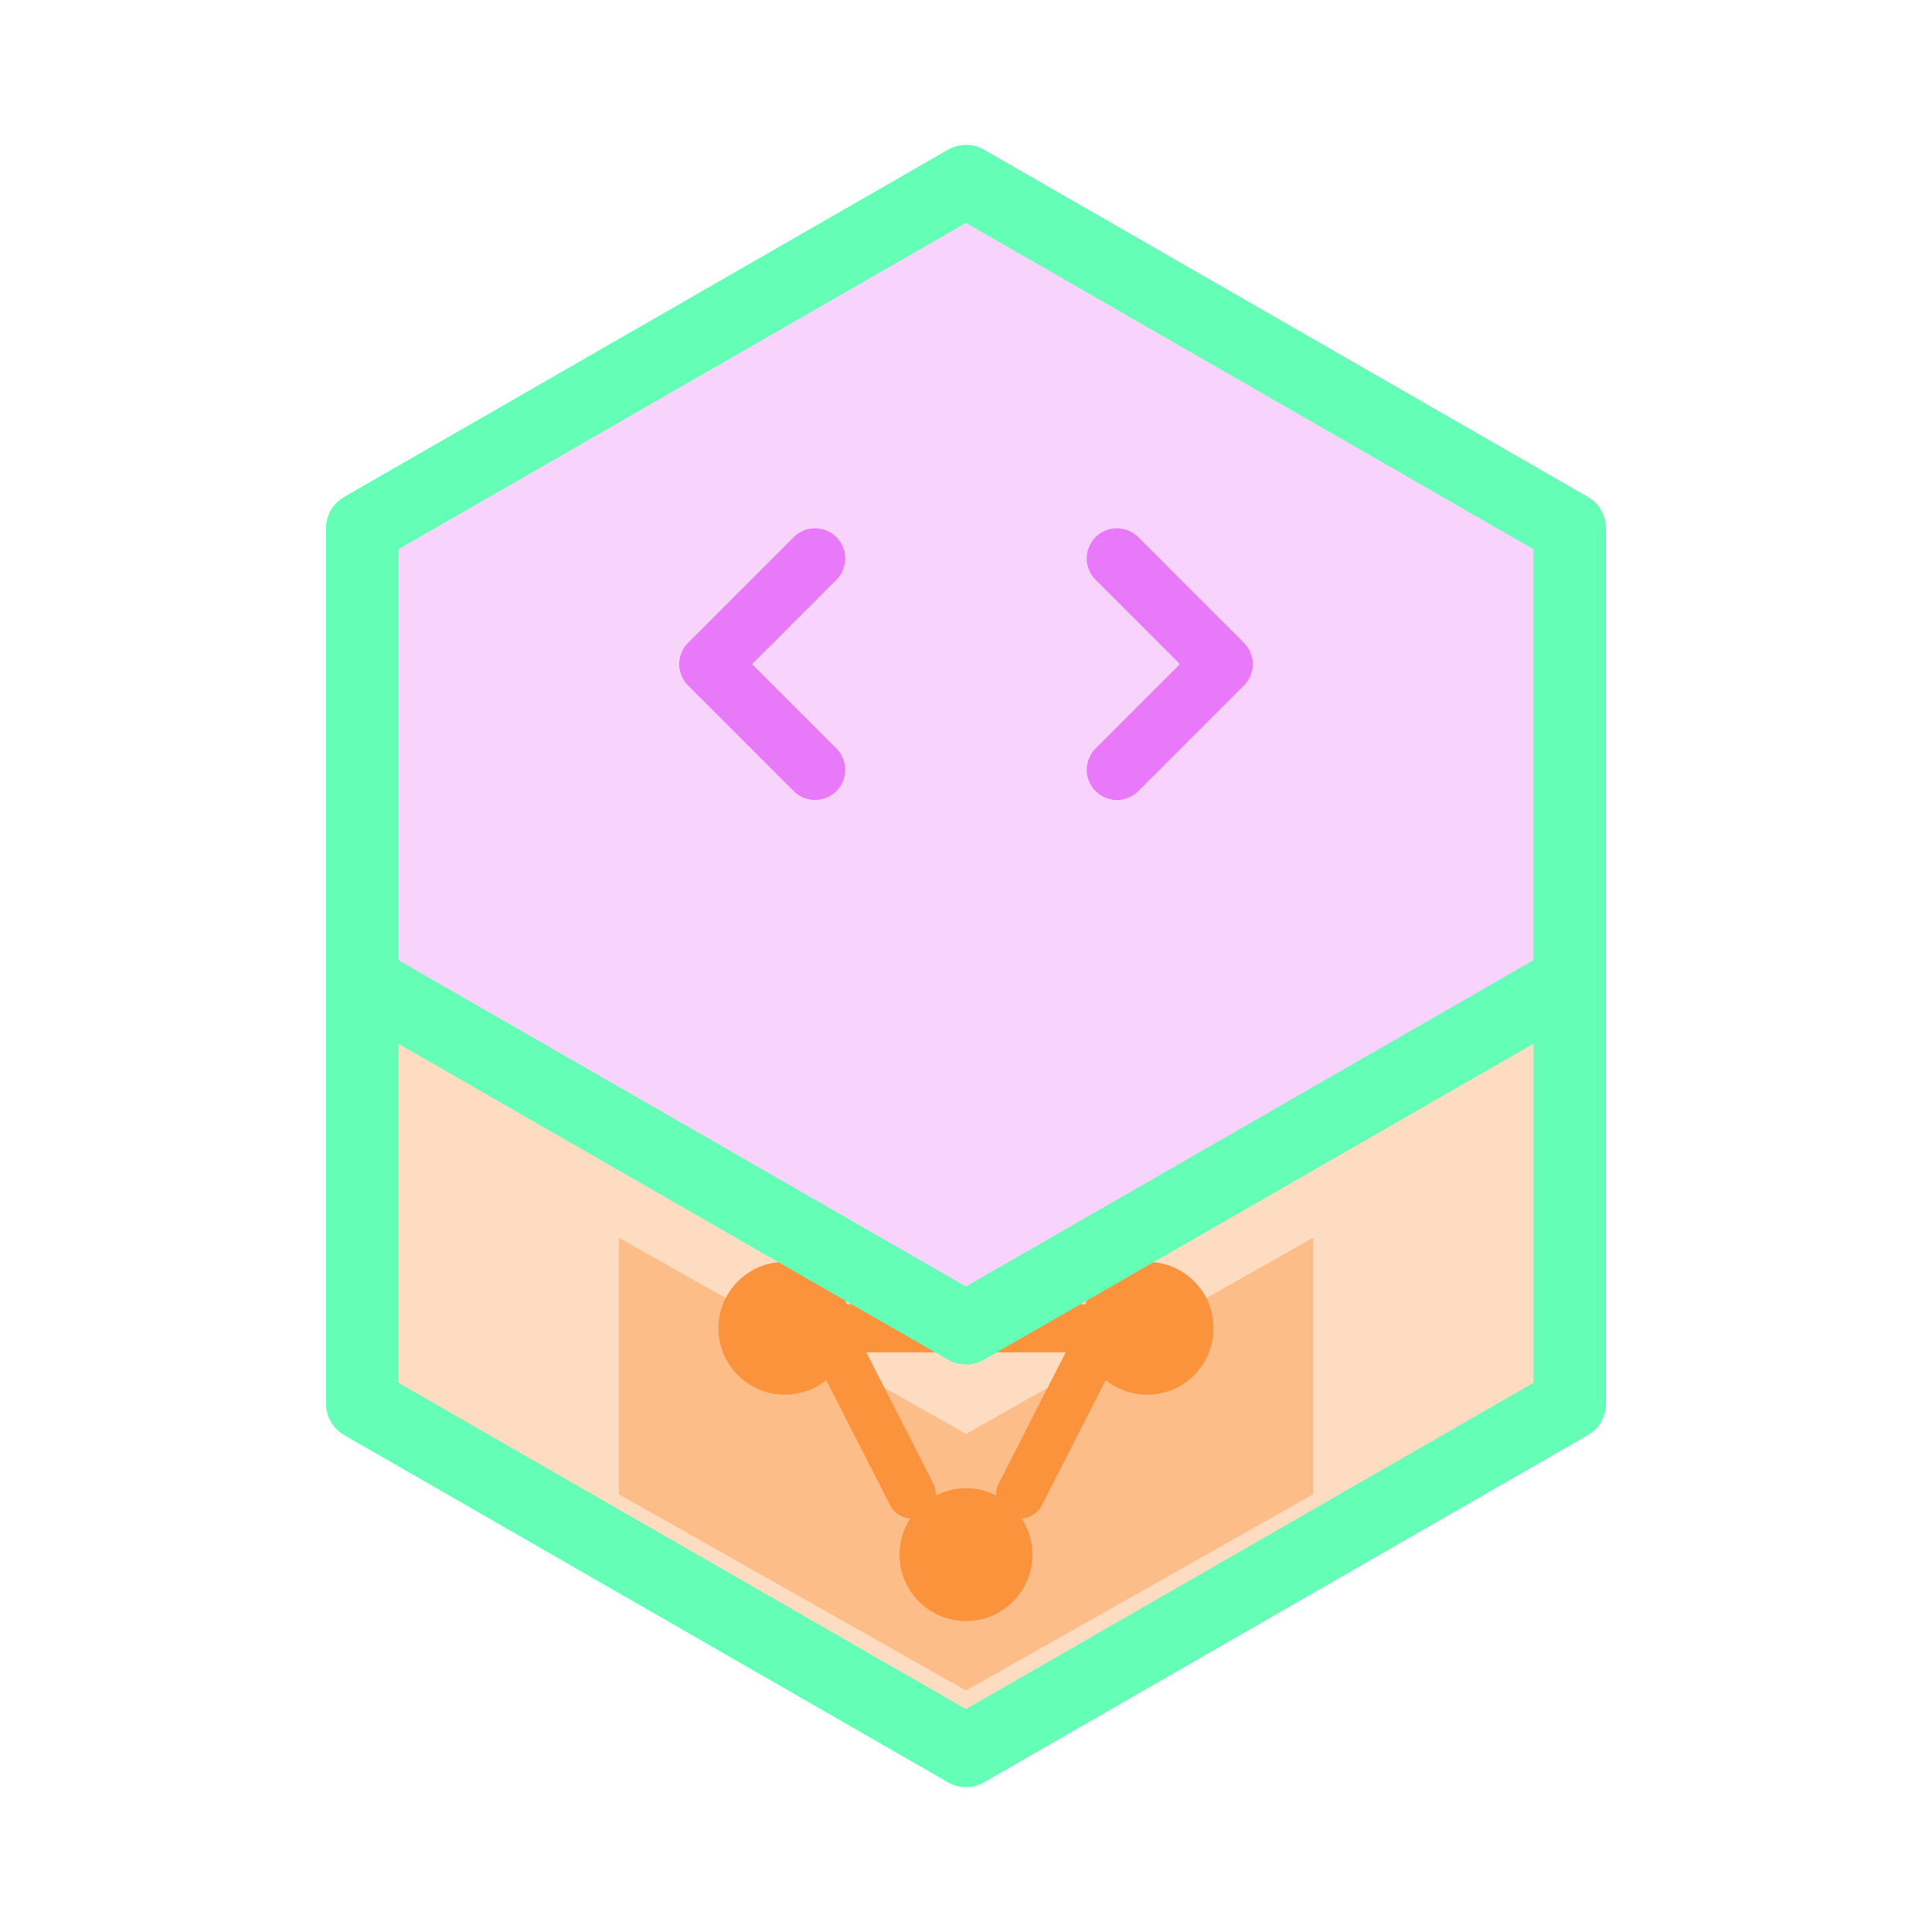
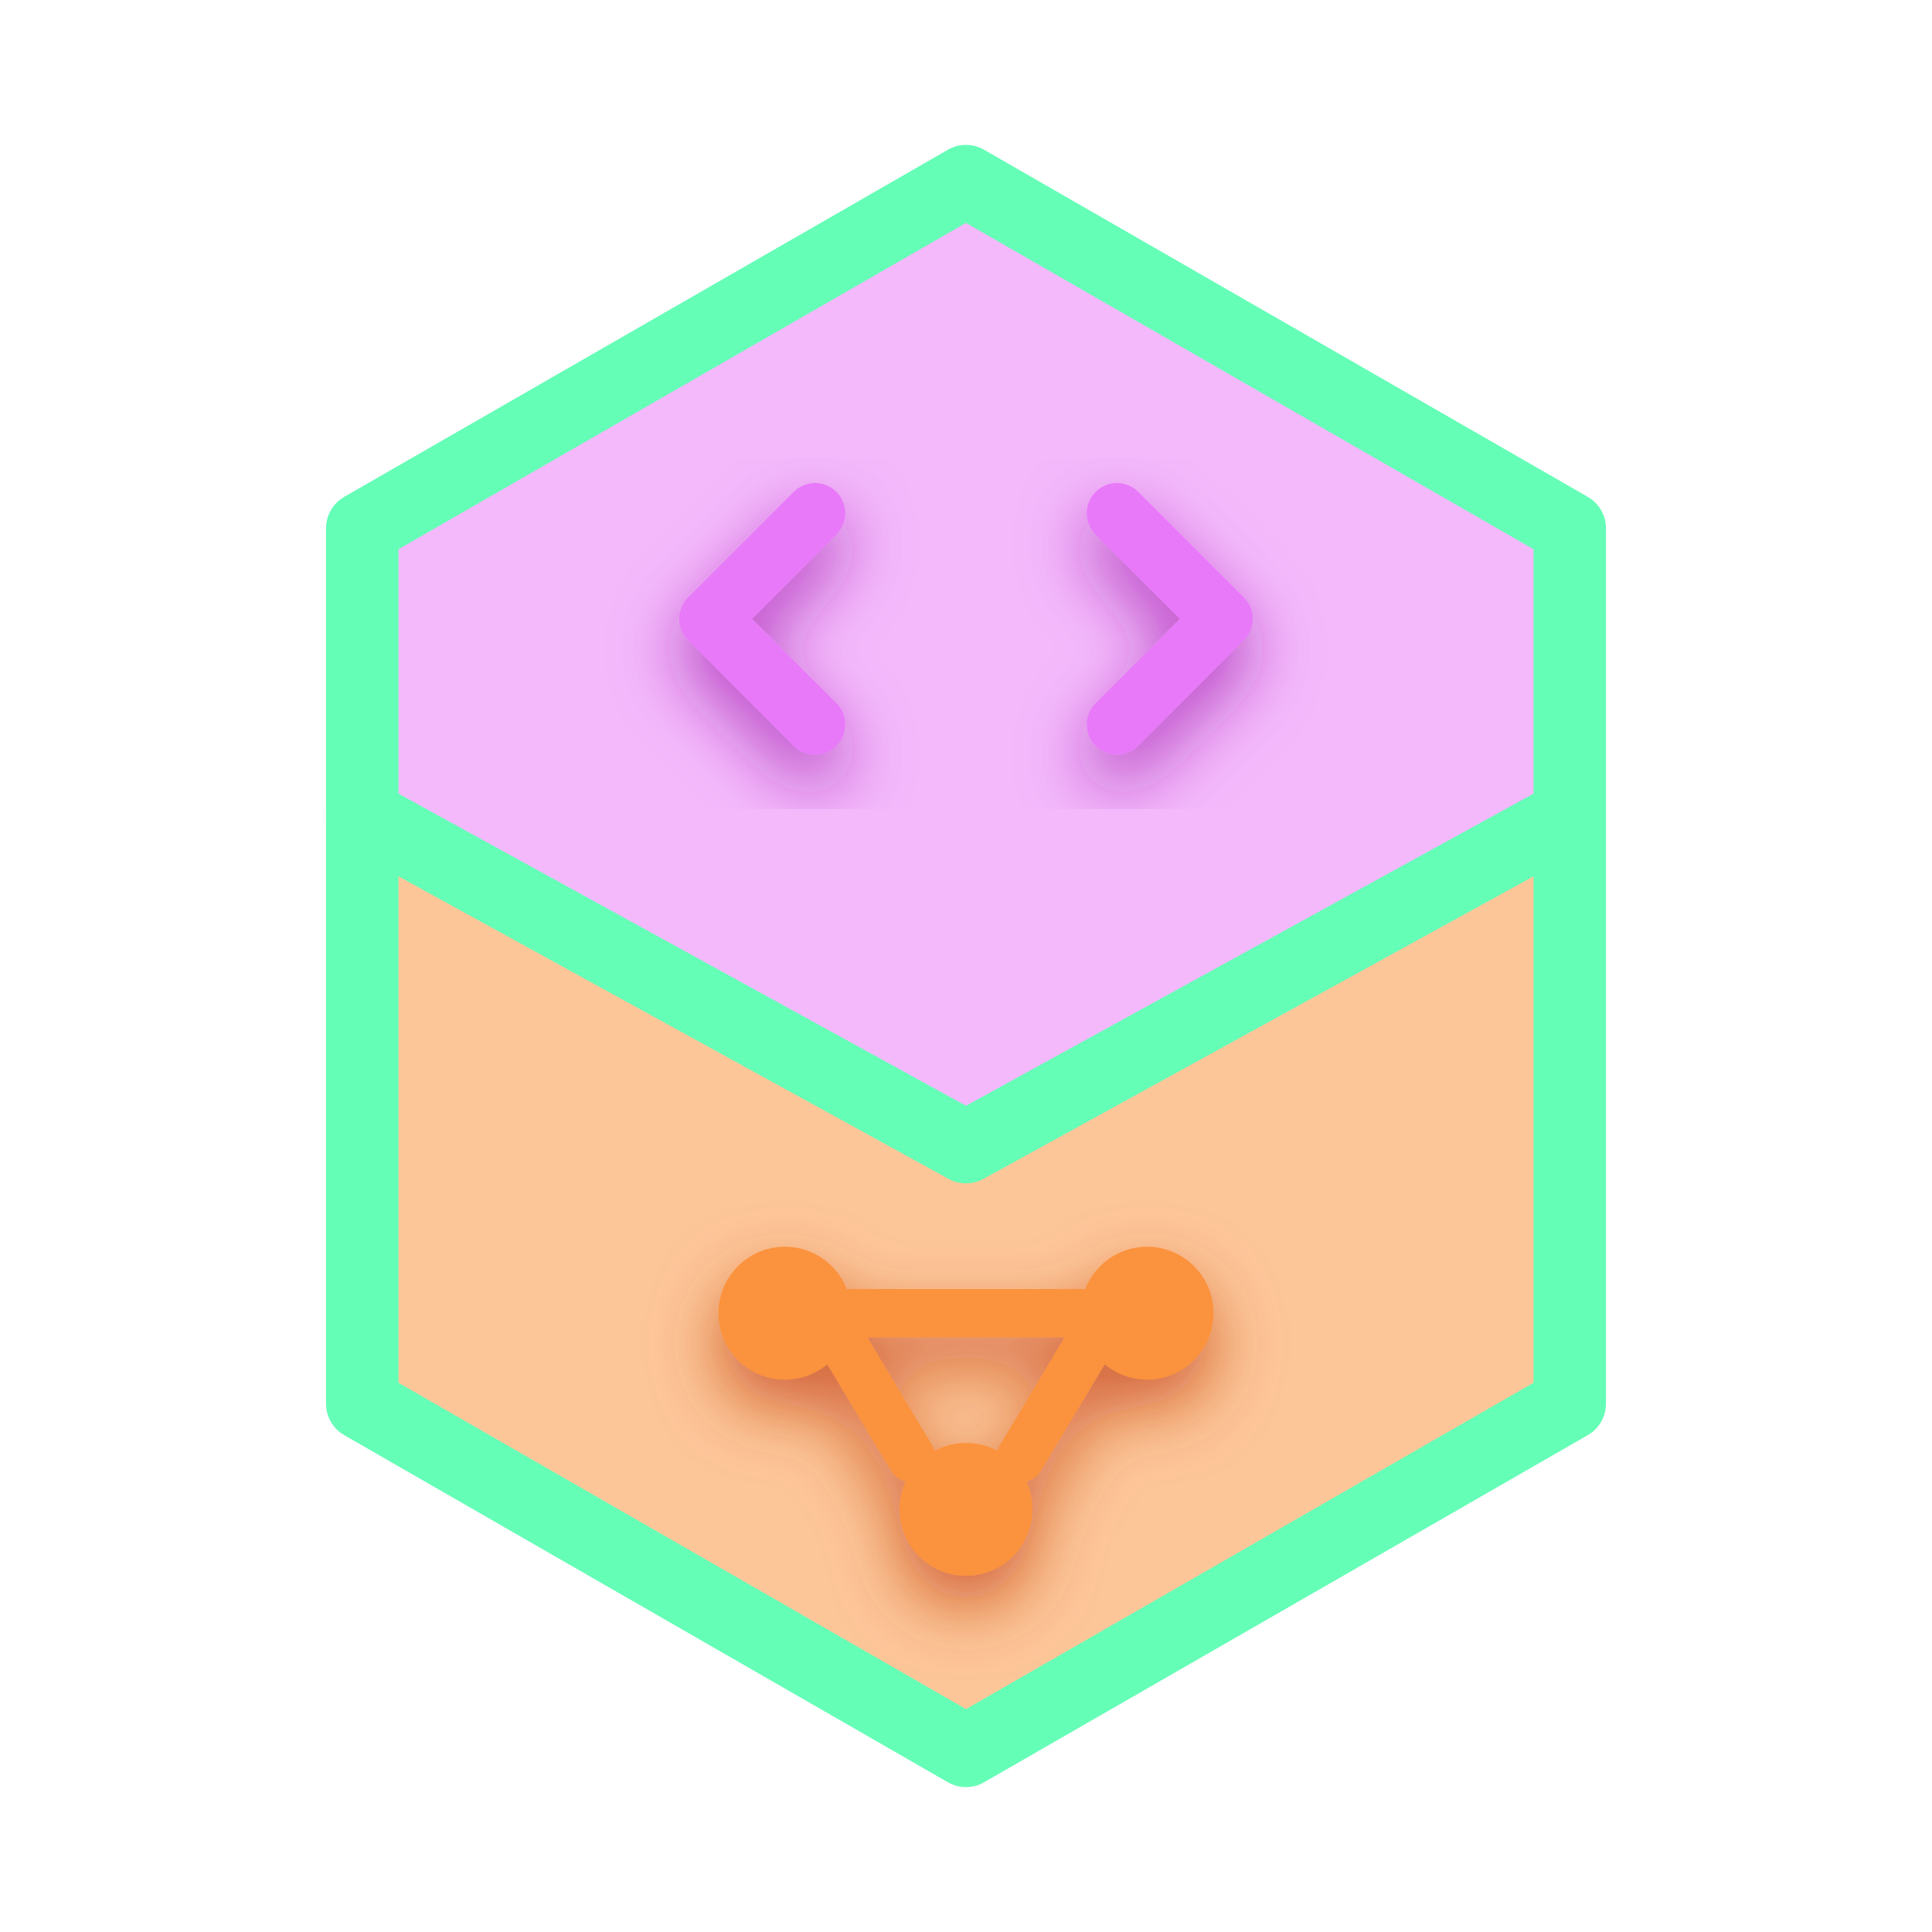
<svg xmlns="http://www.w3.org/2000/svg" viewBox="0 0 64 64" fill="none">
-   <path fill="rgba(232,121,249,0.32)" d="M32 6 52 17.5 52 32.5 32 44 12 32.5 12 17.5 32 6Z" />
-   <path fill="rgba(251,146,60,0.32)" d="M12 32.5 32 44l20-11.5V46.5L32 58 12 46.5V32.5Z" />
+   <defs>
+     <filter id="ap-shadow-purple" x="-40%" y="-40%" width="180%" height="180%" color-interpolation-filters="sRGB">
+       <feDropShadow dx="0" dy="1" stdDeviation="1.1" flood-color="#a21caf" flood-opacity="0.72" />
+     </filter>
+     <filter id="ap-shadow-orange" x="-40%" y="-40%" width="180%" height="180%" color-interpolation-filters="sRGB">
+       <feDropShadow dx="0" dy="1" stdDeviation="1.1" flood-color="#c2410c" flood-opacity="0.72" />
+     </filter>
+   </defs>
+   <path fill="rgba(232,121,249,0.52)" d="M32 6 52 17.5 52 27 32 38 12 27 12 17.5 32 6Z" />
+   <path fill="rgba(251,146,60,0.52)" d="M12 27 32 38 52 27V46.5L32 58 12 46.5V27Z" />
  <path stroke="#65FEB7" stroke-width="2.4" stroke-linejoin="round" d="M32 6 52 17.5v29L32 58 12 46.5v-29L32 6Z" />
-   <path fill="#fb923c" opacity="0.42" d="M20.5 41 32 47.5 43.5 41V49.5L32 56 20.5 49.5V41Z" />
-   <circle cx="26" cy="44" r="2.2" fill="#fb923c" />
-   <circle cx="38" cy="44" r="2.2" fill="#fb923c" />
-   <circle cx="32" cy="51.5" r="2.2" fill="#fb923c" />
-   <path stroke="#fb923c" stroke-width="1.6" stroke-linecap="round" d="M27.8 44.8 30.2 49.5M36.2 44.8 33.8 49.5M28.2 44H35.8" />
-   <path stroke="#65FEB7" stroke-width="2.4" stroke-linejoin="round" d="M12 32.5 32 44l20-11.5" />
-   <path stroke="#e879f9" stroke-width="2" stroke-linecap="round" stroke-linejoin="round" d="M27 18.5 23.5 22 27 25.5M37 18.5 40.5 22 37 25.5" />
+   <path stroke="#65FEB7" stroke-width="2.4" stroke-linejoin="round" stroke-linecap="round" d="M12 27 32 38 52 27" />
+   <g filter="url(#ap-shadow-orange)">
+     <circle cx="26" cy="43.5" r="2.2" fill="#fb923c" />
+     <circle cx="38" cy="43.5" r="2.2" fill="#fb923c" />
+     <circle cx="32" cy="50" r="2.2" fill="#fb923c" />
+     <path stroke="#fb923c" stroke-width="1.6" stroke-linecap="round" d="M27.8 44.3 30.2 48.3M36.2 44.3 33.8 48.3M28.2 43.5H35.8" />
+   </g>
+   <path stroke="#e879f9" stroke-width="2" stroke-linecap="round" stroke-linejoin="round" filter="url(#ap-shadow-purple)" d="M27 17 23.5 20.5 27 24M37 17 40.5 20.5 37 24" />
</svg>
